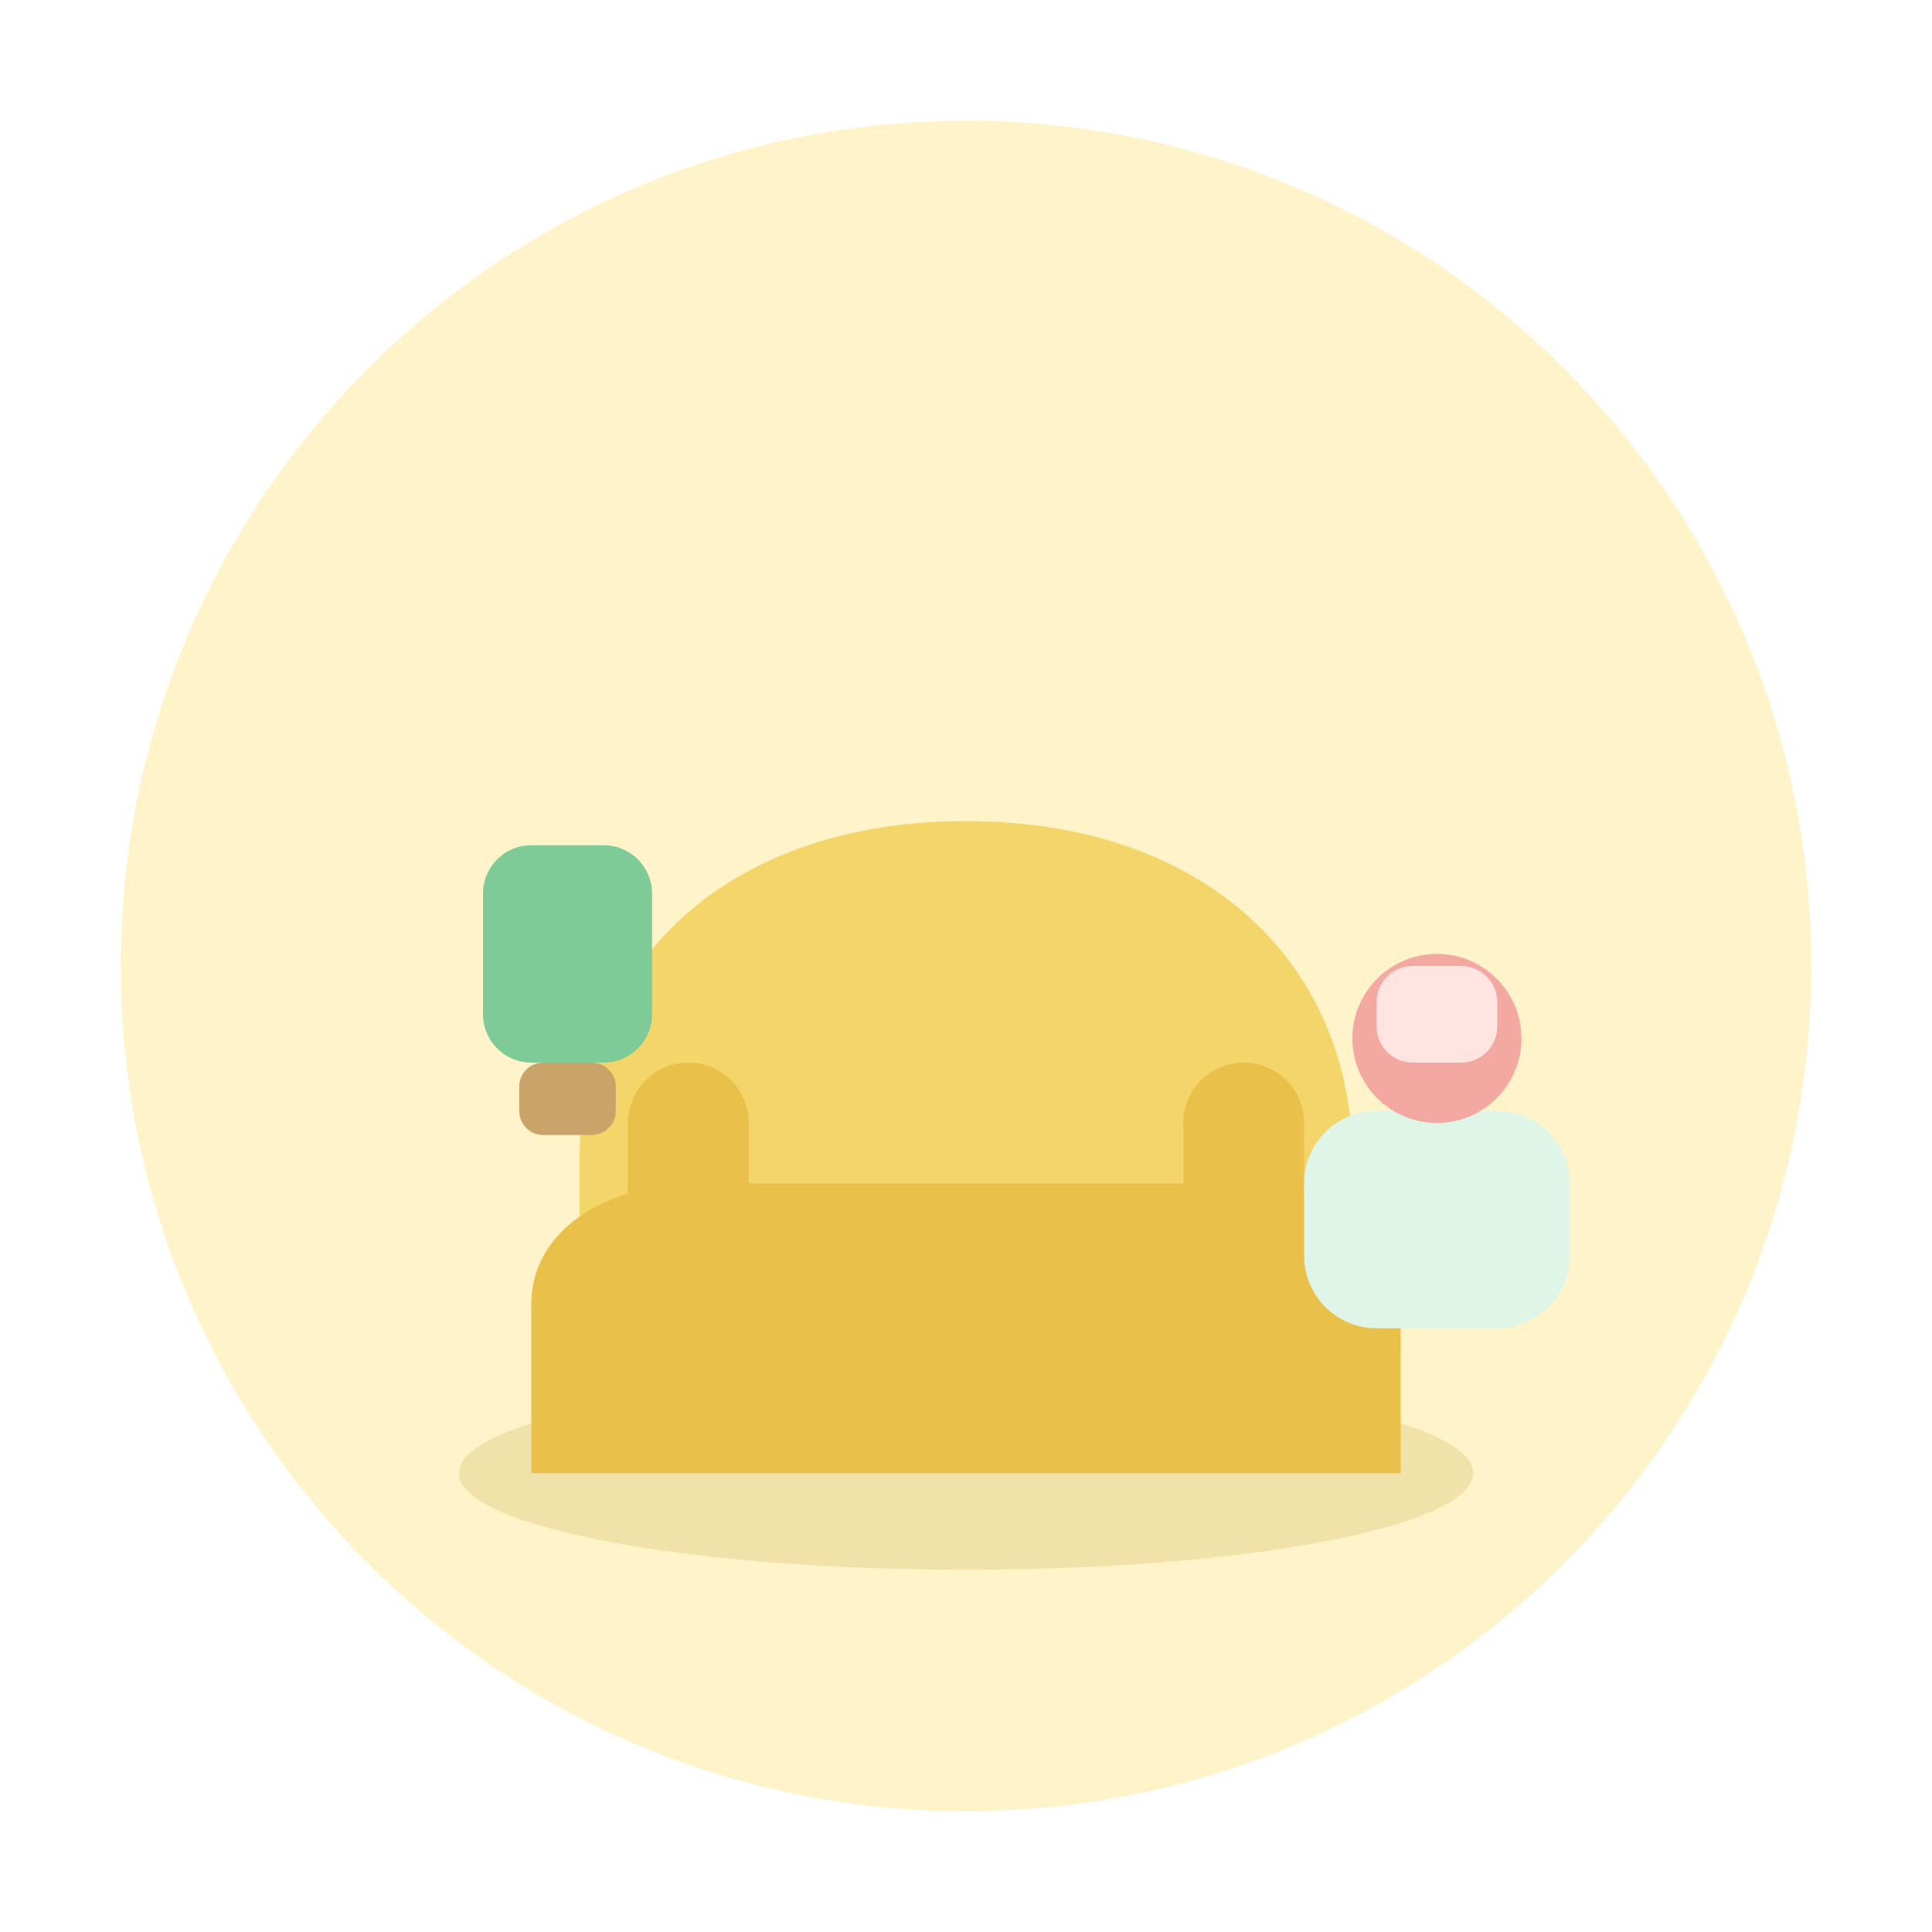
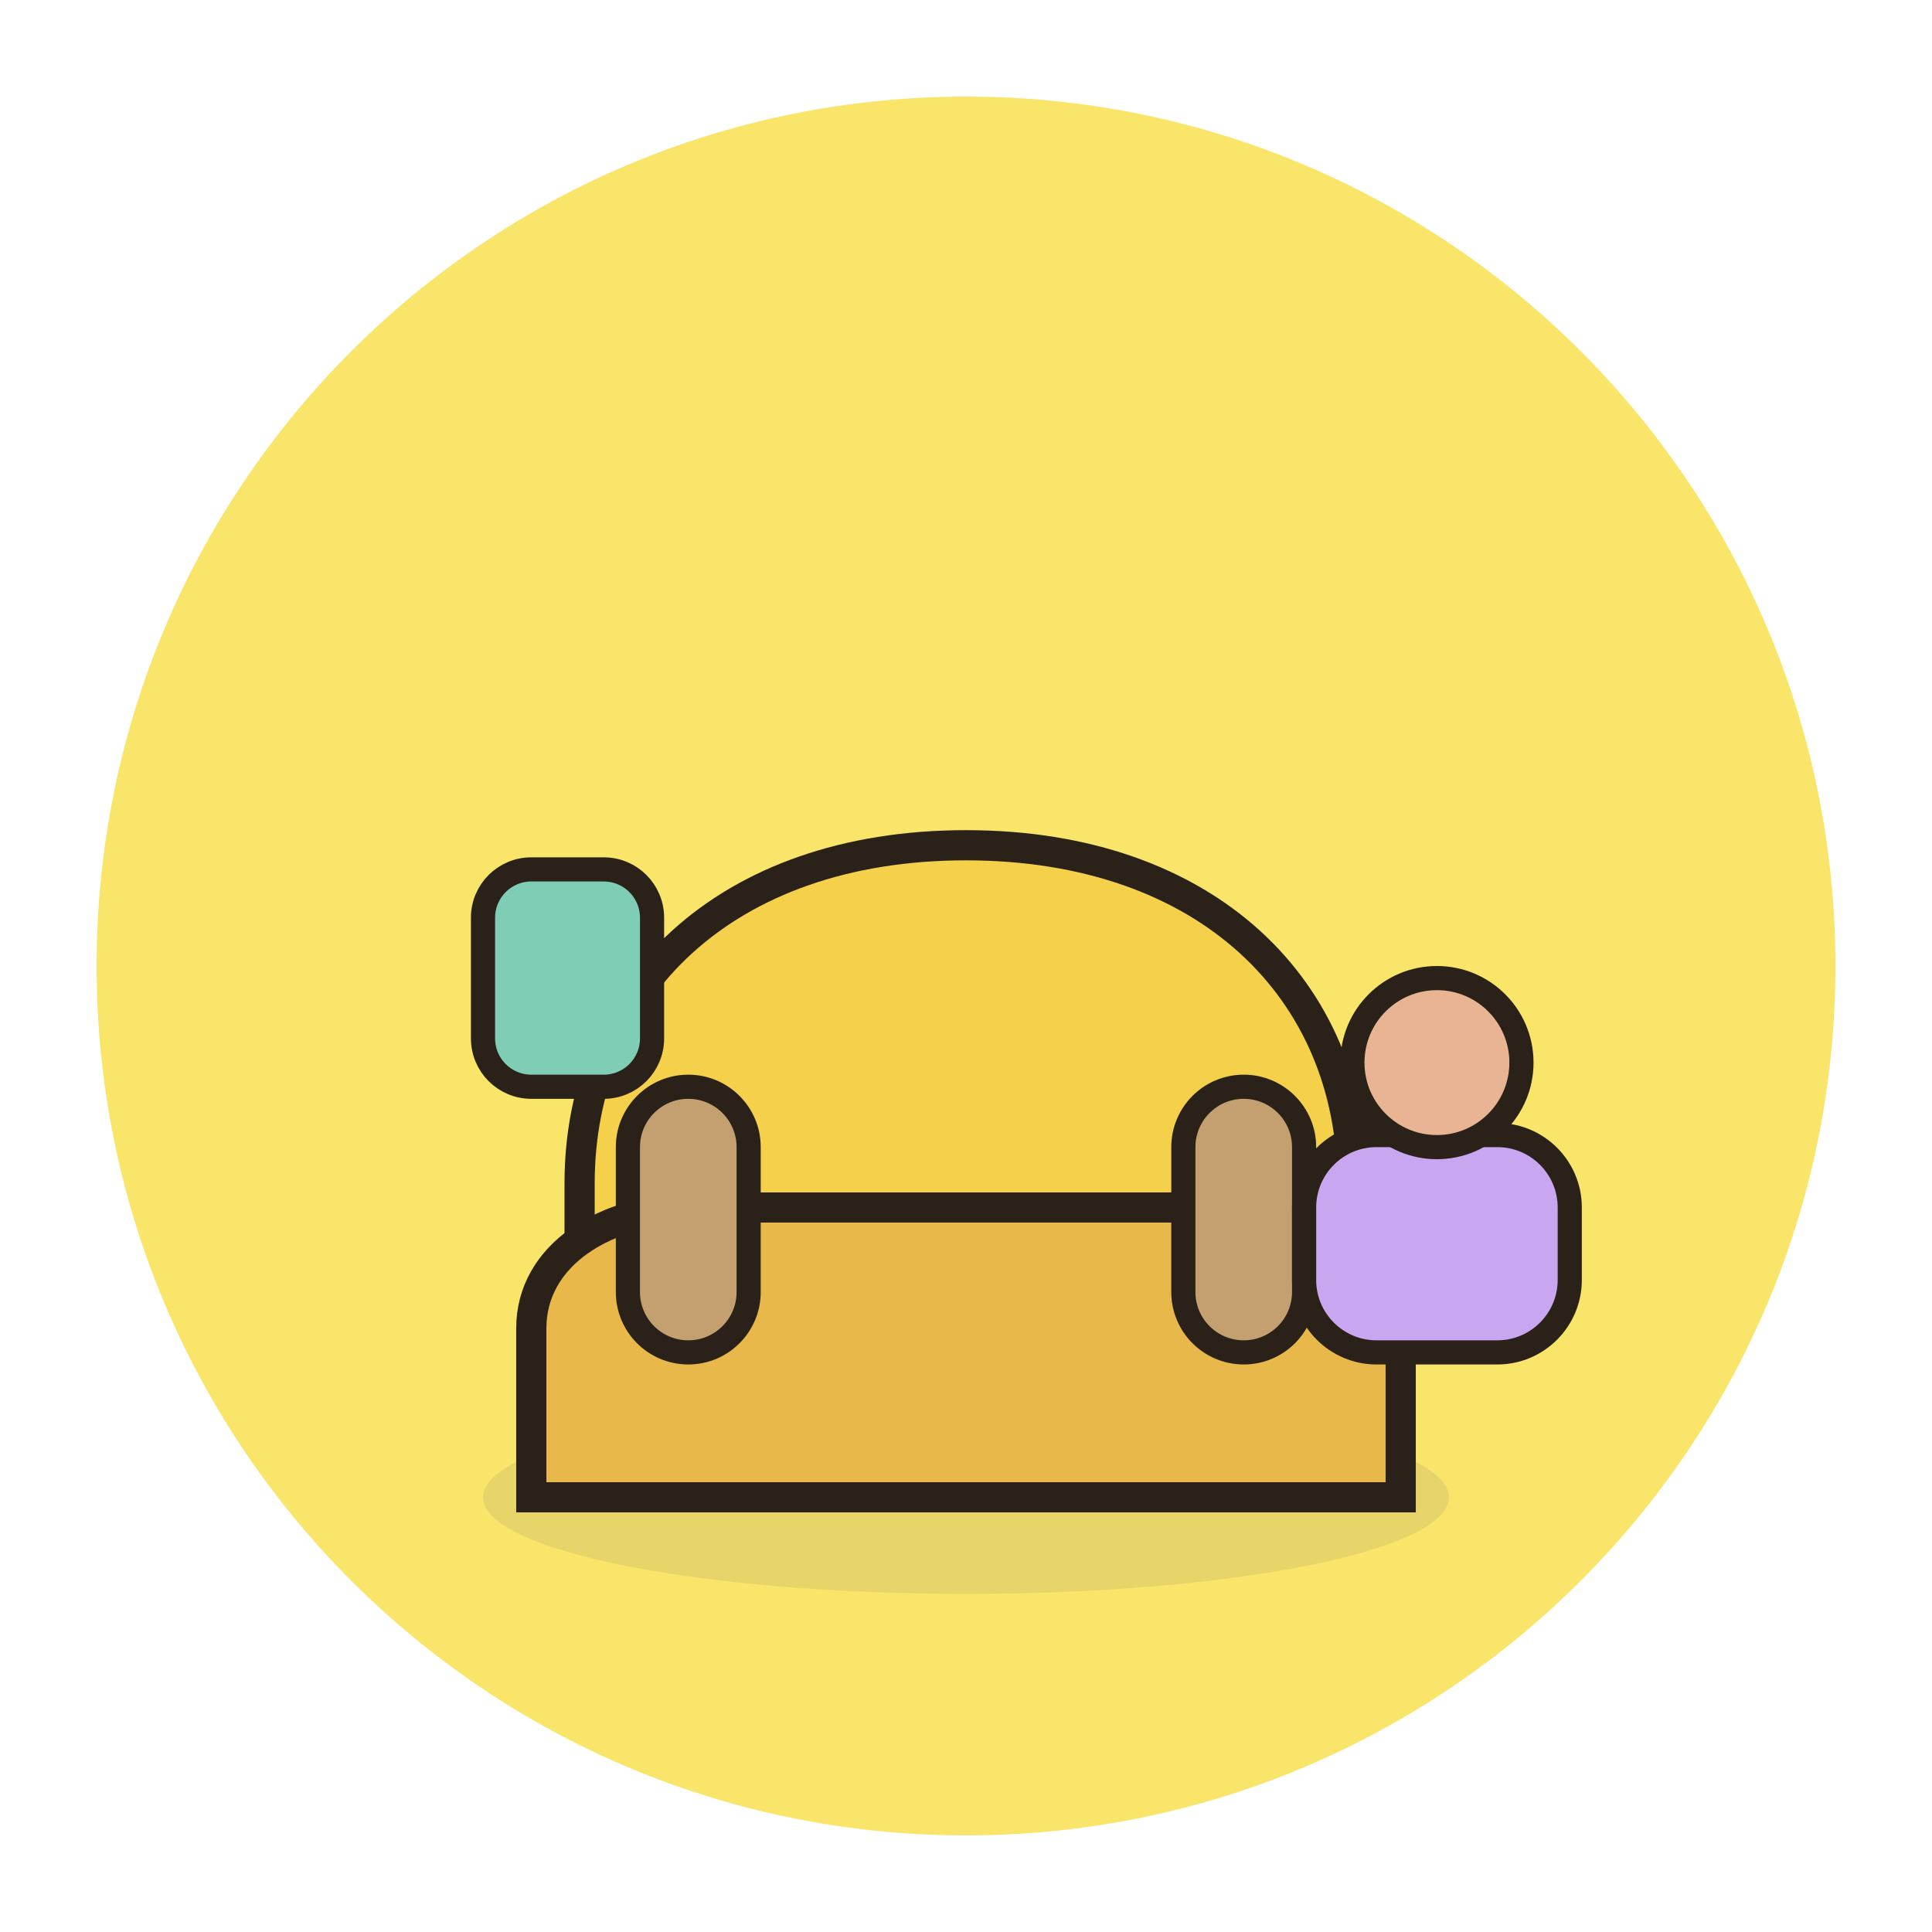
<svg xmlns="http://www.w3.org/2000/svg" viewBox="0 0 160 160" fill="none">
-   <circle cx="80" cy="80" r="70" fill="#FFF3C9" />
-   <ellipse cx="80" cy="122" rx="42" ry="8" fill="#F0E2A8" />
-   <path d="M48 96c0-16 12-28 32-28s32 12 32 28v16H48V96Z" fill="#F4D56A" />
-   <path d="M44 108c0-6 6-10 14-10h44c8 0 14 4 14 10v14H44v-14Z" fill="#E8C04A" />
-   <rect x="52" y="88" width="10" height="22" rx="5" fill="#E8C04A" />
-   <rect x="98" y="88" width="10" height="22" rx="5" fill="#E8C04A" />
-   <rect x="108" y="92" width="22" height="18" rx="6" fill="#DFF5E8" />
-   <circle cx="119" cy="86" r="7" fill="#F4A8A2" />
-   <rect x="114" y="80" width="10" height="8" rx="3" fill="#FFE4E2" />
-   <rect x="40" y="70" width="14" height="18" rx="4" fill="#7ECB98" />
-   <rect x="43" y="88" width="8" height="6" rx="2" fill="#C9A36A" />
+   <circle cx="80" cy="80" r="72" fill="#F8E56A" />
+   <ellipse cx="80" cy="124" rx="40" ry="8" fill="#E8D56A" />
+   <path d="M48 98c0-16 12-28 32-28s32 12 32 28v16H48V98Z" fill="#F5D04A" stroke="#2A2218" stroke-width="2.5" />
+   <path d="M44 110c0-6 6-10 14-10h44c8 0 14 4 14 10v14H44v-14Z" fill="#E8B84A" stroke="#2A2218" stroke-width="2.5" />
+   <rect x="52" y="90" width="10" height="22" rx="5" fill="#C4A070" stroke="#2A2218" stroke-width="2" />
+   <rect x="98" y="90" width="10" height="22" rx="5" fill="#C4A070" stroke="#2A2218" stroke-width="2" />
+   <rect x="108" y="94" width="22" height="18" rx="6" fill="#C9A6F0" stroke="#2A2218" stroke-width="2" />
+   <circle cx="119" cy="88" r="7" fill="#E8B494" stroke="#2A2218" stroke-width="2" />
+   <rect x="40" y="72" width="14" height="18" rx="4" fill="#7ECDB4" stroke="#2A2218" stroke-width="2" />
</svg>
